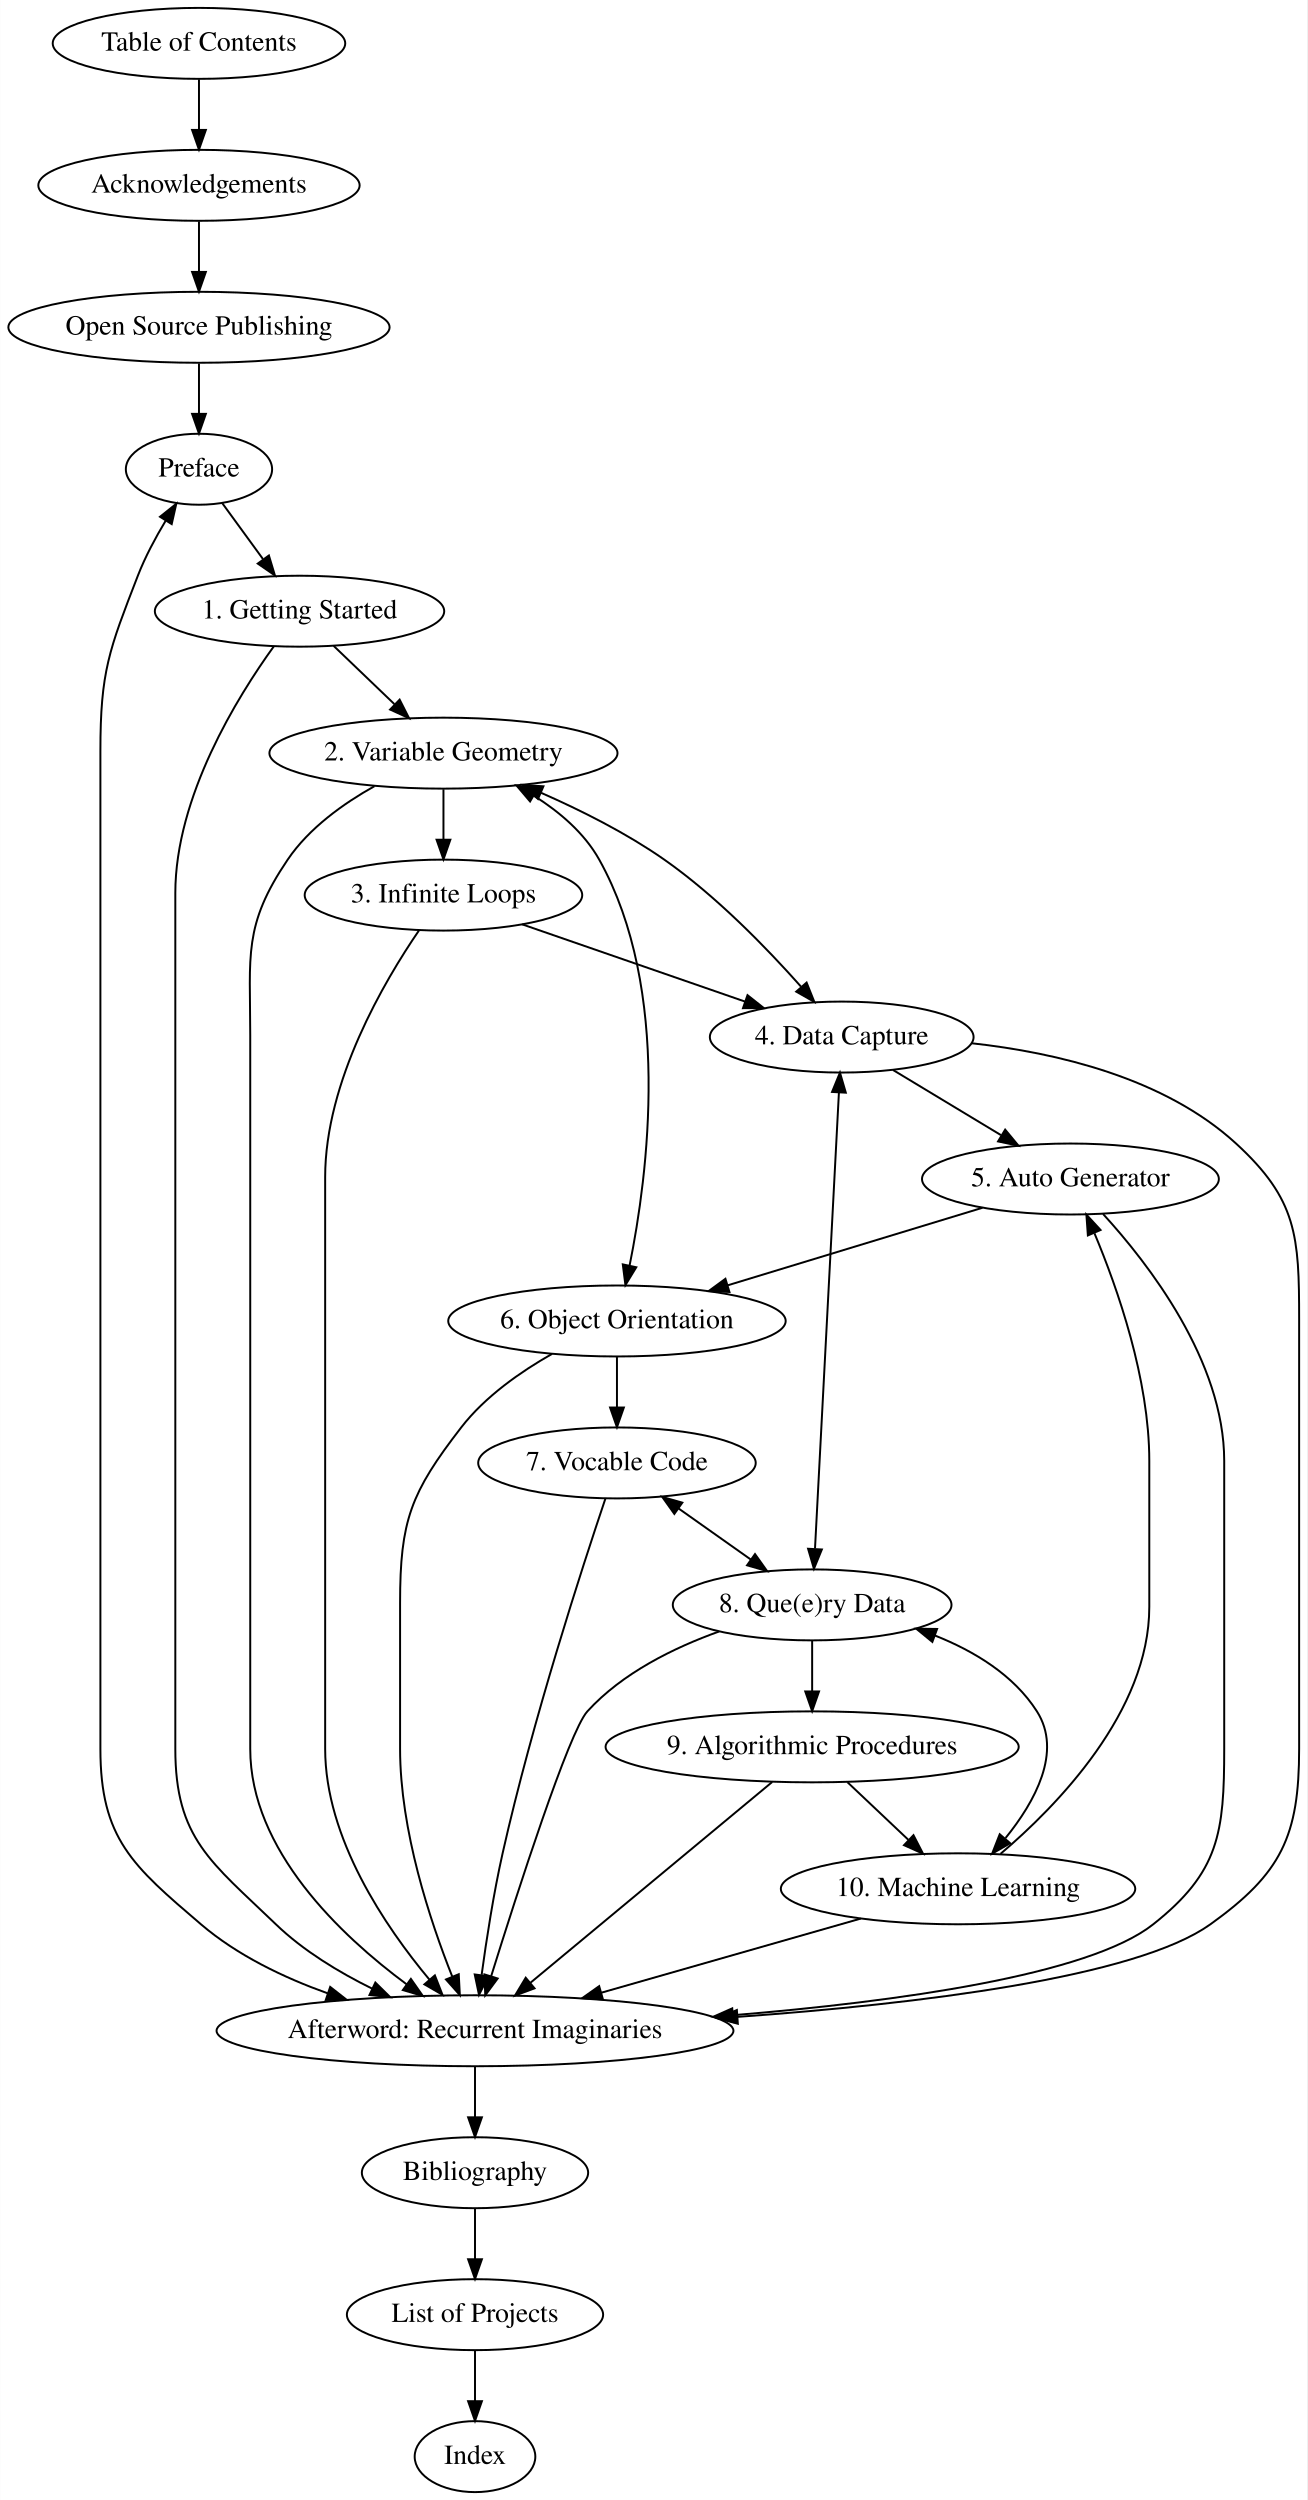
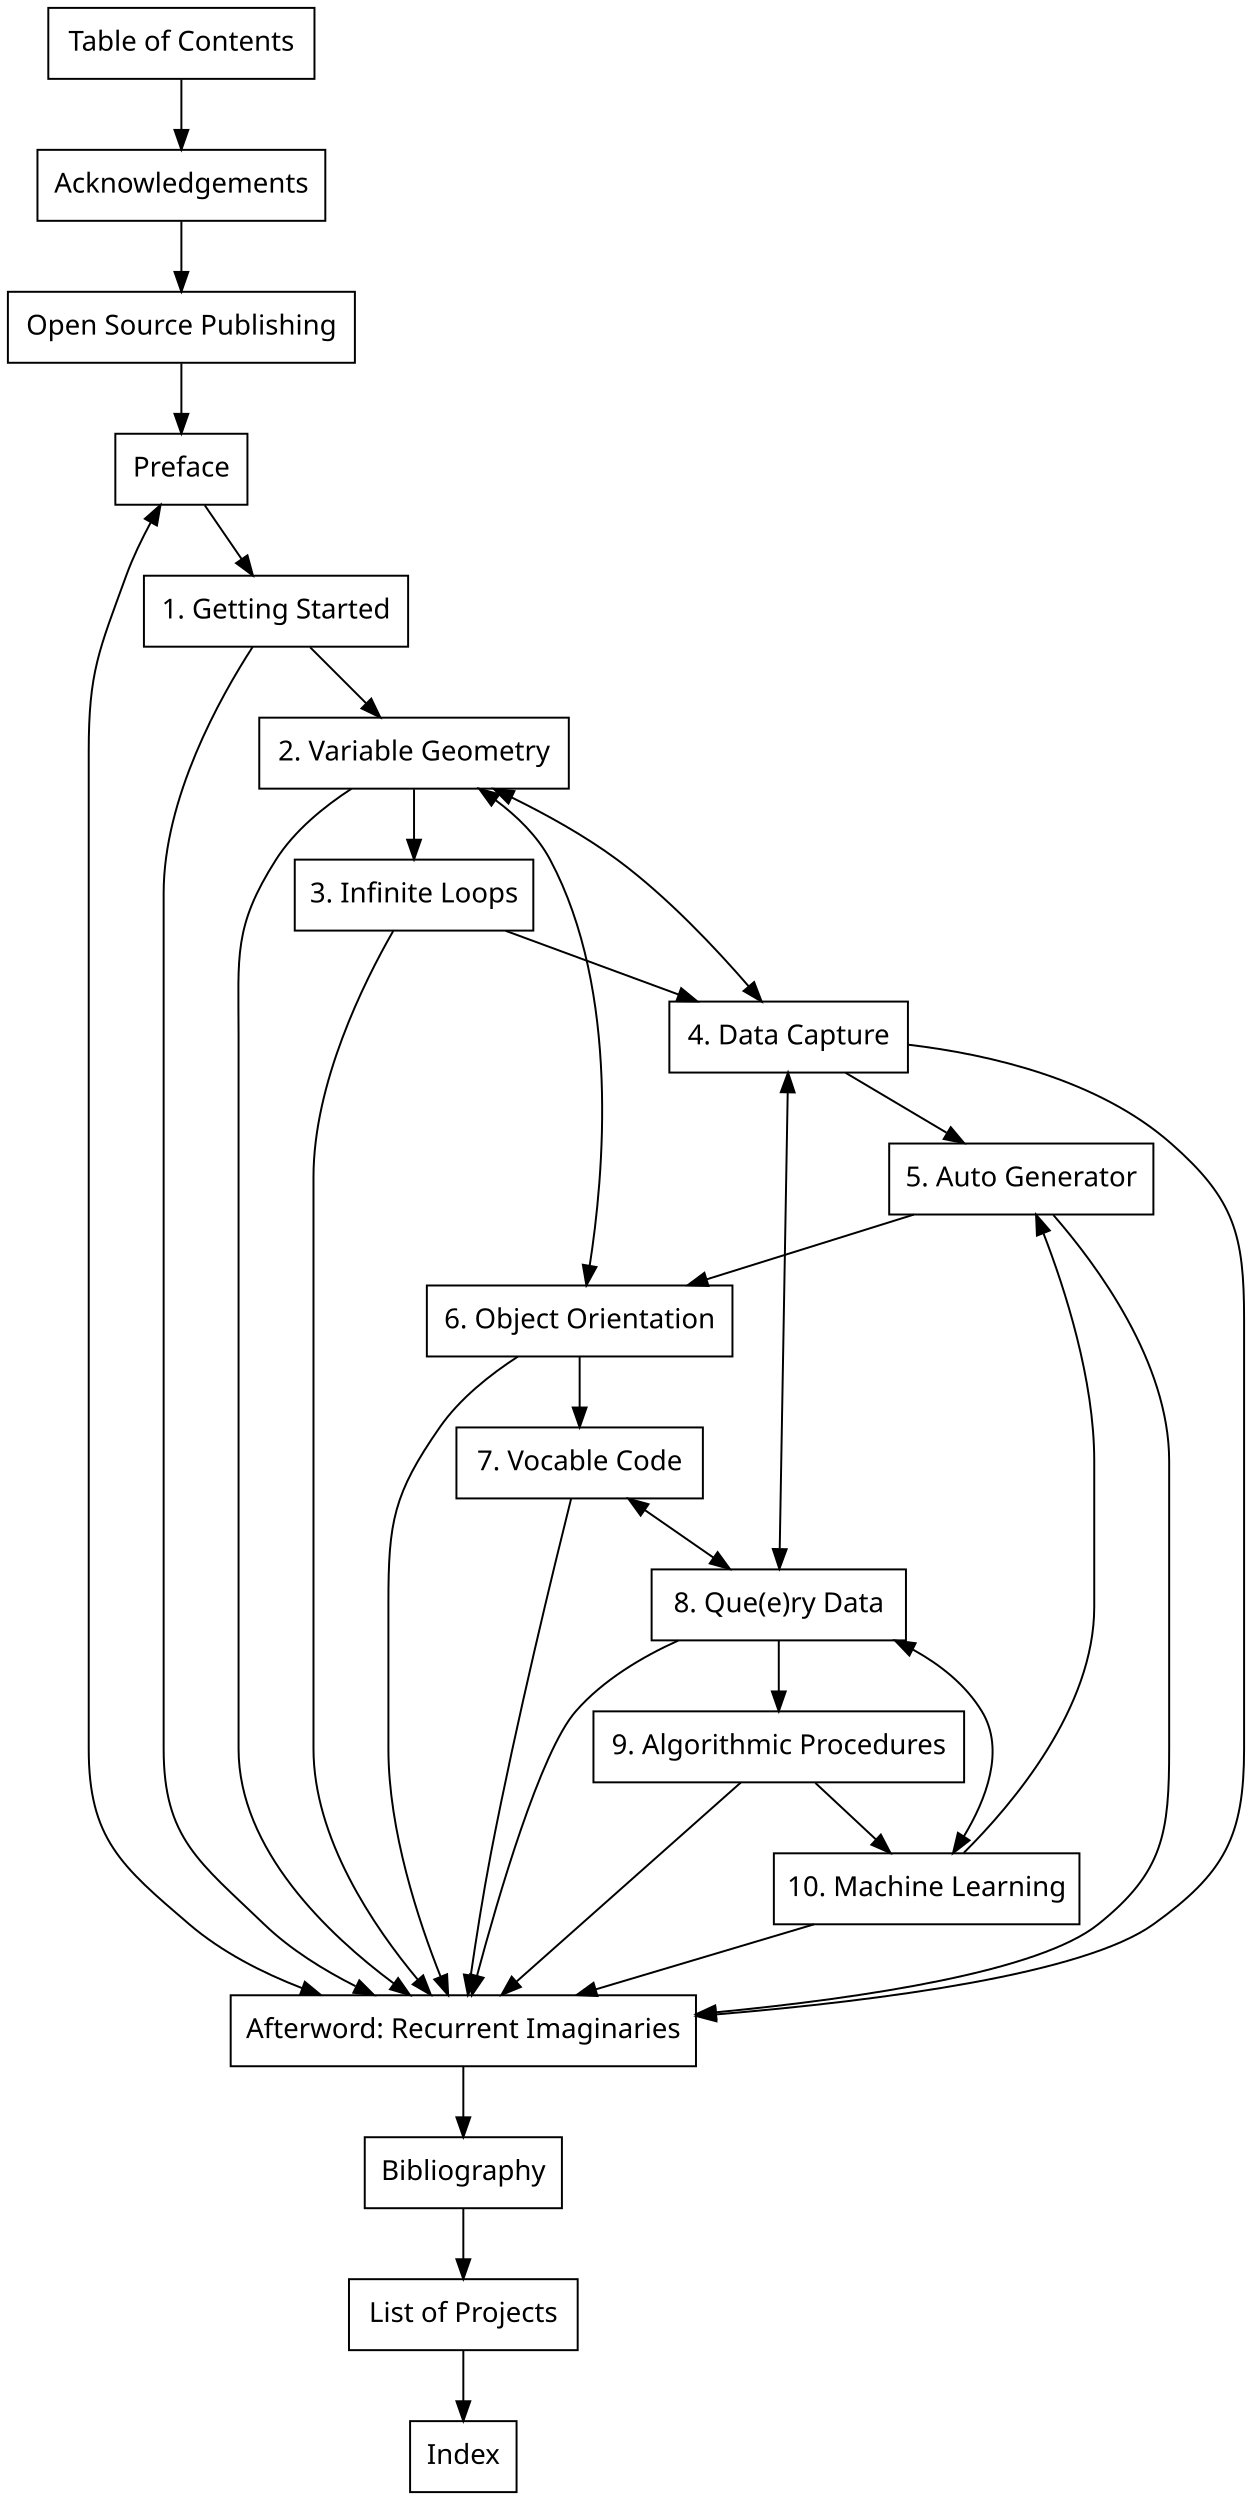
- <svg xmlns="http://www.w3.org/2000/svg" width="663pt" height="1268pt" viewBox="0.00 0.00 662.84 1268.00">
+ <svg xmlns="http://www.w3.org/2000/svg" width="635pt" height="1268pt" viewBox="0.00 0.00 635.00 1268.00">
  <g id="graph0" class="graph" transform="scale(1 1) rotate(0) translate(4 1264)">
-     <polygon fill="white" stroke="none" points="-4,4 -4,-1264 658.841,-1264 658.841,4 -4,4" />
+     <polygon fill="white" stroke="transparent" points="-4,4 -4,-1264 631,-1264 631,4 -4,4" />
    <g id="node1" class="node">
-       <ellipse fill="none" stroke="black" cx="96.841" cy="-1242" rx="74.187" ry="18" />
-       <text text-anchor="middle" x="96.841" y="-1238.3" font-family="Times,serif" font-size="14.00">Table of Contents</text>
+       <polygon fill="none" stroke="black" points="155.5,-1260 20.5,-1260 20.5,-1224 155.5,-1224 155.5,-1260" />
+       <text text-anchor="middle" x="88" y="-1238.3" font-family="Hershey-Noailles-help-me" font-size="14.00">Table of Contents</text>
    </g>
    <g id="node2" class="node">
-       <ellipse fill="none" stroke="black" cx="96.841" cy="-1170" rx="81.486" ry="18" />
-       <text text-anchor="middle" x="96.841" y="-1166.3" font-family="Times,serif" font-size="14.00">Acknowledgements</text>
+       <polygon fill="none" stroke="black" points="161,-1188 15,-1188 15,-1152 161,-1152 161,-1188" />
+       <text text-anchor="middle" x="88" y="-1166.3" font-family="Hershey-Noailles-help-me" font-size="14.00">Acknowledgements</text>
    </g>
    <g id="edge1" class="edge">
-       <path fill="none" stroke="black" d="M96.841,-1223.7C96.841,-1215.98 96.841,-1206.71 96.841,-1198.11" />
-       <polygon fill="black" stroke="black" points="100.342,-1198.1 96.841,-1188.1 93.341,-1198.1 100.342,-1198.1" />
+       <path fill="none" stroke="black" d="M88,-1223.7C88,-1215.98 88,-1206.71 88,-1198.11" />
+       <polygon fill="black" stroke="black" points="91.5,-1198.1 88,-1188.1 84.5,-1198.1 91.5,-1198.1" />
    </g>
    <g id="node3" class="node">
-       <ellipse fill="none" stroke="black" cx="96.841" cy="-1098" rx="96.683" ry="18" />
-       <text text-anchor="middle" x="96.841" y="-1094.3" font-family="Times,serif" font-size="14.00">Open Source Publishing</text>
+       <polygon fill="none" stroke="black" points="176,-1116 0,-1116 0,-1080 176,-1080 176,-1116" />
+       <text text-anchor="middle" x="88" y="-1094.3" font-family="Hershey-Noailles-help-me" font-size="14.00">Open Source Publishing</text>
    </g>
    <g id="edge2" class="edge">
-       <path fill="none" stroke="black" d="M96.841,-1151.7C96.841,-1143.98 96.841,-1134.71 96.841,-1126.11" />
-       <polygon fill="black" stroke="black" points="100.342,-1126.1 96.841,-1116.1 93.341,-1126.1 100.342,-1126.1" />
+       <path fill="none" stroke="black" d="M88,-1151.7C88,-1143.98 88,-1134.71 88,-1126.11" />
+       <polygon fill="black" stroke="black" points="91.5,-1126.1 88,-1116.1 84.5,-1126.1 91.5,-1126.1" />
    </g>
    <g id="node4" class="node">
-       <ellipse fill="none" stroke="black" cx="96.841" cy="-1026" rx="37.093" ry="18" />
-       <text text-anchor="middle" x="96.841" y="-1022.3" font-family="Times,serif" font-size="14.00">Preface</text>
+       <polygon fill="none" stroke="black" points="121.5,-1044 54.5,-1044 54.5,-1008 121.5,-1008 121.5,-1044" />
+       <text text-anchor="middle" x="88" y="-1022.3" font-family="Hershey-Noailles-help-me" font-size="14.00">Preface</text>
    </g>
    <g id="edge3" class="edge">
-       <path fill="none" stroke="black" d="M96.841,-1079.7C96.841,-1071.98 96.841,-1062.71 96.841,-1054.11" />
-       <polygon fill="black" stroke="black" points="100.342,-1054.1 96.841,-1044.1 93.341,-1054.1 100.342,-1054.1" />
+       <path fill="none" stroke="black" d="M88,-1079.7C88,-1071.98 88,-1062.71 88,-1054.11" />
+       <polygon fill="black" stroke="black" points="91.5,-1054.1 88,-1044.1 84.5,-1054.1 91.5,-1054.1" />
    </g>
    <g id="node5" class="node">
-       <ellipse fill="none" stroke="black" cx="147.841" cy="-954" rx="73.387" ry="18" />
-       <text text-anchor="middle" x="147.841" y="-950.3" font-family="Times,serif" font-size="14.00">1. Getting Started</text>
+       <polygon fill="none" stroke="black" points="203,-972 69,-972 69,-936 203,-936 203,-972" />
+       <text text-anchor="middle" x="136" y="-950.3" font-family="Hershey-Noailles-help-me" font-size="14.00">1. Getting Started</text>
    </g>
    <g id="edge4" class="edge">
-       <path fill="none" stroke="black" d="M108.67,-1008.76C114.798,-1000.35 122.421,-989.89 129.31,-980.436" />
-       <polygon fill="black" stroke="black" points="132.306,-982.267 135.365,-972.124 126.648,-978.145 132.306,-982.267" />
+       <path fill="none" stroke="black" d="M99.87,-1007.7C105.5,-999.47 112.35,-989.48 118.57,-980.42" />
+       <polygon fill="black" stroke="black" points="121.5,-982.33 124.27,-972.1 115.73,-978.37 121.5,-982.33" />
    </g>
    <g id="node15" class="node">
-       <ellipse fill="none" stroke="black" cx="236.841" cy="-234" rx="131.077" ry="18" />
-       <text text-anchor="middle" x="236.841" y="-230.3" font-family="Times,serif" font-size="14.00">Afterword: Recurrent Imaginaries</text>
+       <polygon fill="none" stroke="black" points="349,-252 113,-252 113,-216 349,-216 349,-252" />
+       <text text-anchor="middle" x="231" y="-230.3" font-family="Hershey-Noailles-help-me" font-size="14.00">Afterword: Recurrent Imaginaries</text>
    </g>
    <g id="edge18" class="edge">
-       <path fill="none" stroke="black" d="M79.898,-999.809C74.766,-991.271 69.519,-981.489 65.841,-972 51.223,-934.287 46.841,-923.447 46.841,-883 46.841,-883 46.841,-883 46.841,-377 46.841,-331.41 63.19,-317.626 97.841,-288 116.22,-272.287 139.748,-260.978 162.2,-252.954" />
-       <polygon fill="black" stroke="black" points="77.073,-1001.89 85.344,-1008.51 83.007,-998.178 77.073,-1001.89" />
-       <polygon fill="black" stroke="black" points="163.396,-256.244 171.738,-249.713 161.143,-249.616 163.396,-256.244" />
+       <path fill="none" stroke="black" d="M72.42,-998.97C67.9,-990.58 63.3,-981.1 60,-972 46.2,-933.98 41,-923.45 41,-883 41,-883 41,-883 41,-377 41,-331.41 57.35,-317.63 92,-288 108.44,-273.95 128.99,-263.42 149.22,-255.61" />
+       <polygon fill="black" stroke="black" points="69.47,-1000.87 77.41,-1007.89 75.58,-997.45 69.47,-1000.87" />
+       <polygon fill="black" stroke="black" points="150.6,-258.83 158.78,-252.1 148.19,-252.26 150.6,-258.83" />
    </g>
    <g id="node6" class="node">
-       <ellipse fill="none" stroke="black" cx="220.841" cy="-882" rx="88.284" ry="18" />
-       <text text-anchor="middle" x="220.841" y="-878.3" font-family="Times,serif" font-size="14.00">2. Variable Geometry</text>
+       <polygon fill="none" stroke="black" points="284.5,-900 127.5,-900 127.5,-864 284.5,-864 284.5,-900" />
+       <text text-anchor="middle" x="206" y="-878.3" font-family="Hershey-Noailles-help-me" font-size="14.00">2. Variable Geometry</text>
    </g>
    <g id="edge5" class="edge">
-       <path fill="none" stroke="black" d="M165.141,-936.411C174.347,-927.583 185.831,-916.572 195.976,-906.844" />
-       <polygon fill="black" stroke="black" points="198.617,-909.16 203.413,-899.713 193.772,-904.108 198.617,-909.16" />
+       <path fill="none" stroke="black" d="M153.3,-935.7C161.86,-927.14 172.34,-916.66 181.7,-907.3" />
+       <polygon fill="black" stroke="black" points="184.3,-909.65 188.9,-900.1 179.35,-904.7 184.3,-909.65" />
    </g>
    <g id="edge20" class="edge">
-       <path fill="none" stroke="black" d="M134.788,-936.147C116.335,-910.588 84.841,-859.816 84.841,-811 84.841,-811 84.841,-811 84.841,-377 84.841,-331.41 103.012,-319.633 135.841,-288 149.738,-274.61 167.691,-263.734 184.598,-255.398" />
-       <polygon fill="black" stroke="black" points="186.302,-258.464 193.85,-251.029 183.313,-252.134 186.302,-258.464" />
+       <path fill="none" stroke="black" d="M124.19,-935.96C107.49,-910.16 79,-859.08 79,-811 79,-811 79,-811 79,-377 79,-331.41 97.17,-319.63 130,-288 143.23,-275.25 160.14,-264.78 176.32,-256.61" />
+       <polygon fill="black" stroke="black" points="178.25,-259.57 185.73,-252.07 175.21,-253.27 178.25,-259.57" />
    </g>
    <g id="node7" class="node">
-       <ellipse fill="none" stroke="black" cx="220.841" cy="-810" rx="70.388" ry="18" />
-       <text text-anchor="middle" x="220.841" y="-806.3" font-family="Times,serif" font-size="14.00">3. Infinite Loops</text>
+       <polygon fill="none" stroke="black" points="266.5,-828 145.5,-828 145.5,-792 266.5,-792 266.5,-828" />
+       <text text-anchor="middle" x="206" y="-806.3" font-family="Hershey-Noailles-help-me" font-size="14.00">3. Infinite Loops</text>
    </g>
    <g id="edge6" class="edge">
-       <path fill="none" stroke="black" d="M220.841,-863.697C220.841,-855.983 220.841,-846.712 220.841,-838.112" />
-       <polygon fill="black" stroke="black" points="224.342,-838.104 220.841,-828.104 217.342,-838.104 224.342,-838.104" />
+       <path fill="none" stroke="black" d="M206,-863.7C206,-855.98 206,-846.71 206,-838.11" />
+       <polygon fill="black" stroke="black" points="209.5,-838.1 206,-828.1 202.5,-838.1 209.5,-838.1" />
    </g>
    <g id="node8" class="node">
-       <ellipse fill="none" stroke="black" cx="422.841" cy="-738" rx="66.888" ry="18" />
-       <text text-anchor="middle" x="422.841" y="-734.3" font-family="Times,serif" font-size="14.00">4. Data Capture</text>
+       <polygon fill="none" stroke="black" points="456.5,-756 335.5,-756 335.5,-720 456.5,-720 456.5,-756" />
+       <text text-anchor="middle" x="396" y="-734.3" font-family="Hershey-Noailles-help-me" font-size="14.00">4. Data Capture</text>
    </g>
    <g id="edge30" class="edge">
-       <path fill="none" stroke="black" d="M270.346,-861.892C290.575,-853.006 313.675,-841.422 332.841,-828 359.302,-809.471 385.049,-782.876 402.178,-763.587" />
-       <polygon fill="black" stroke="black" points="268.79,-858.75 260.978,-865.907 271.548,-865.184 268.79,-858.75" />
-       <polygon fill="black" stroke="black" points="405.026,-765.647 408.968,-755.813 399.754,-761.042 405.026,-765.647" />
+       <path fill="none" stroke="black" d="M255.41,-859.59C273.05,-850.93 292.61,-840.1 309,-828 334.4,-809.25 359.15,-782.9 375.72,-763.75" />
+       <polygon fill="black" stroke="black" points="253.88,-856.44 246.38,-863.92 256.91,-862.75 253.88,-856.44" />
+       <polygon fill="black" stroke="black" points="378.48,-765.9 382.29,-756.02 373.14,-761.37 378.48,-765.9" />
    </g>
    <g id="node10" class="node">
-       <ellipse fill="none" stroke="black" cx="308.841" cy="-594" rx="85.585" ry="18" />
-       <text text-anchor="middle" x="308.841" y="-590.3" font-family="Times,serif" font-size="14.00">6. Object Orientation</text>
+       <polygon fill="none" stroke="black" points="367.5,-612 212.5,-612 212.5,-576 367.5,-576 367.5,-612" />
+       <text text-anchor="middle" x="290" y="-590.3" font-family="Hershey-Noailles-help-me" font-size="14.00">6. Object Orientation</text>
    </g>
    <g id="edge19" class="edge">
-       <path fill="none" stroke="black" d="M266.85,-860.327C279.762,-852.173 292.318,-841.474 299.841,-828 336.748,-761.902 324.537,-668.038 315.274,-622.245" />
-       <polygon fill="black" stroke="black" points="264.767,-857.491 257.911,-865.569 268.308,-863.53 264.767,-857.491" />
-       <polygon fill="black" stroke="black" points="318.64,-621.247 313.13,-612.198 311.794,-622.708 318.64,-621.247" />
+       <path fill="none" stroke="black" d="M247.32,-858.19C258.16,-850.12 268.6,-840 275,-828 310.68,-761.12 302.24,-667.61 295.09,-622.07" />
+       <polygon fill="black" stroke="black" points="245.23,-855.38 239.02,-863.96 249.23,-861.13 245.23,-855.38" />
+       <polygon fill="black" stroke="black" points="298.52,-621.37 293.42,-612.08 291.62,-622.52 298.52,-621.37" />
    </g>
    <g id="edge21" class="edge">
-       <path fill="none" stroke="black" d="M185.843,-865.245C170.106,-856.447 152.674,-844.002 141.841,-828 119.167,-794.506 122.841,-779.447 122.841,-739 122.841,-739 122.841,-739 122.841,-377 122.841,-325.706 168.634,-282.391 202.173,-257.546" />
-       <polygon fill="black" stroke="black" points="204.323,-260.311 210.401,-251.633 200.238,-254.627 204.323,-260.311" />
+       <path fill="none" stroke="black" d="M174.25,-863.94C160.49,-854.99 145.41,-842.79 136,-828 114.29,-793.87 117,-779.45 117,-739 117,-739 117,-739 117,-377 117,-326 162.27,-282.88 195.76,-257.97" />
+       <polygon fill="black" stroke="black" points="197.92,-260.73 203.98,-252.04 193.83,-255.05 197.92,-260.73" />
    </g>
    <g id="edge7" class="edge">
-       <path fill="none" stroke="black" d="M260.75,-795.17C293.225,-783.916 339.198,-767.985 373.893,-755.962" />
-       <polygon fill="black" stroke="black" points="375.057,-759.263 383.36,-752.682 372.765,-752.649 375.057,-759.263" />
+       <path fill="none" stroke="black" d="M252.48,-791.88C278.92,-782.14 312.2,-769.87 340.06,-759.61" />
+       <polygon fill="black" stroke="black" points="341.5,-762.81 349.67,-756.07 339.08,-756.24 341.5,-762.81" />
    </g>
    <g id="edge22" class="edge">
-       <path fill="none" stroke="black" d="M208.409,-792.051C190.835,-766.368 160.841,-715.441 160.841,-667 160.841,-667 160.841,-667 160.841,-377 160.841,-331.641 191.358,-286.749 213.716,-259.946" />
-       <polygon fill="black" stroke="black" points="216.486,-262.093 220.351,-252.228 211.178,-257.53 216.486,-262.093" />
+       <path fill="none" stroke="black" d="M195.43,-791.79C180.49,-765.77 155,-714.41 155,-667 155,-667 155,-667 155,-377 155,-331.64 185.52,-286.75 207.88,-259.95" />
+       <polygon fill="black" stroke="black" points="210.64,-262.09 214.51,-252.23 205.34,-257.53 210.64,-262.09" />
    </g>
    <g id="node9" class="node">
-       <ellipse fill="none" stroke="black" cx="538.841" cy="-666" rx="75.287" ry="18" />
-       <text text-anchor="middle" x="538.841" y="-662.3" font-family="Times,serif" font-size="14.00">5. Auto Generator</text>
+       <polygon fill="none" stroke="black" points="581,-684 447,-684 447,-648 581,-648 581,-684" />
+       <text text-anchor="middle" x="514" y="-662.3" font-family="Hershey-Noailles-help-me" font-size="14.00">5. Auto Generator</text>
    </g>
    <g id="edge8" class="edge">
-       <path fill="none" stroke="black" d="M448.874,-721.291C465.029,-711.542 485.995,-698.89 503.623,-688.252" />
-       <polygon fill="black" stroke="black" points="505.741,-691.062 512.494,-682.899 502.124,-685.069 505.741,-691.062" />
+       <path fill="none" stroke="black" d="M424.87,-719.88C440.29,-710.72 459.48,-699.34 476.1,-689.48" />
+       <polygon fill="black" stroke="black" points="478.21,-692.3 485.02,-684.19 474.64,-686.28 478.21,-692.3" />
    </g>
    <g id="node12" class="node">
-       <ellipse fill="none" stroke="black" cx="407.841" cy="-450" rx="70.688" ry="18" />
-       <text text-anchor="middle" x="407.841" y="-446.3" font-family="Times,serif" font-size="14.00">8. Que(e)ry Data</text>
+       <polygon fill="none" stroke="black" points="455.5,-468 326.5,-468 326.5,-432 455.5,-432 455.5,-468" />
+       <text text-anchor="middle" x="391" y="-446.3" font-family="Hershey-Noailles-help-me" font-size="14.00">8. Que(e)ry Data</text>
    </g>
    <g id="edge31" class="edge">
-       <path fill="none" stroke="black" d="M421.41,-709.702C418.551,-655.194 412.164,-533.412 409.291,-478.631" />
-       <polygon fill="black" stroke="black" points="417.929,-710.163 421.948,-719.966 424.919,-709.796 417.929,-710.163" />
-       <polygon fill="black" stroke="black" points="412.768,-478.109 408.749,-468.306 405.778,-478.476 412.768,-478.109" />
+       <path fill="none" stroke="black" d="M395.52,-709.7C394.57,-655.19 392.44,-533.41 391.48,-478.63" />
+       <polygon fill="black" stroke="black" points="392.03,-710.03 395.7,-719.97 399.03,-709.91 392.03,-710.03" />
+       <polygon fill="black" stroke="black" points="394.98,-478.24 391.3,-468.31 387.98,-478.37 394.98,-478.24" />
    </g>
    <g id="edge23" class="edge">
-       <path fill="none" stroke="black" d="M488.805,-734.856C531.849,-730.107 586.578,-717.268 622.841,-684 653.816,-655.584 654.841,-637.035 654.841,-595 654.841,-595 654.841,-595 654.841,-377 654.841,-332.676 645.867,-313.823 609.841,-288 572.052,-260.913 461.196,-247.565 370.084,-241.051" />
-       <polygon fill="black" stroke="black" points="370.143,-237.547 359.925,-240.347 369.659,-244.53 370.143,-237.547" />
+       <path fill="none" stroke="black" d="M456.8,-734.11C498.73,-729.12 553.31,-716.3 590,-684 622.16,-655.7 627,-637.84 627,-595 627,-595 627,-595 627,-377 627,-332.47 617.19,-313.94 581,-288 545.93,-262.85 444,-249.35 359.13,-242.28" />
+       <polygon fill="black" stroke="black" points="359.38,-238.79 349.13,-241.47 358.82,-245.76 359.38,-238.79" />
    </g>
    <g id="edge9" class="edge">
-       <path fill="none" stroke="black" d="M494.222,-651.42C457.371,-640.205 404.853,-624.221 365.118,-612.128" />
-       <polygon fill="black" stroke="black" points="365.894,-608.705 355.309,-609.142 363.856,-615.402 365.894,-608.705" />
+       <path fill="none" stroke="black" d="M459.49,-647.97C427.78,-638.06 387.64,-625.51 354.39,-615.12" />
+       <polygon fill="black" stroke="black" points="355.34,-611.75 344.75,-612.11 353.26,-618.43 355.34,-611.75" />
    </g>
    <g id="edge24" class="edge">
-       <path fill="none" stroke="black" d="M555.383,-648.272C578.279,-623.264 616.841,-573.629 616.841,-523 616.841,-523 616.841,-523 616.841,-377 616.841,-334.331 614.296,-314.485 580.841,-288 548.119,-262.095 450.552,-248.714 367.647,-241.885" />
-       <polygon fill="black" stroke="black" points="367.861,-238.391 357.615,-241.084 367.304,-245.369 367.861,-238.391" />
+       <path fill="none" stroke="black" d="M530.27,-647.73C552.33,-622.45 589,-572.91 589,-523 589,-523 589,-523 589,-377 589,-334.33 586.32,-314.66 553,-288 523.2,-264.16 435.61,-250.74 359.3,-243.37" />
+       <polygon fill="black" stroke="black" points="359.38,-239.86 349.09,-242.41 358.72,-246.83 359.38,-239.86" />
    </g>
    <g id="node11" class="node">
-       <ellipse fill="none" stroke="black" cx="308.841" cy="-522" rx="70.388" ry="18" />
-       <text text-anchor="middle" x="308.841" y="-518.3" font-family="Times,serif" font-size="14.00">7. Vocable Code</text>
+       <polygon fill="none" stroke="black" points="352.5,-540 227.5,-540 227.5,-504 352.5,-504 352.5,-540" />
+       <text text-anchor="middle" x="290" y="-518.3" font-family="Hershey-Noailles-help-me" font-size="14.00">7. Vocable Code</text>
    </g>
    <g id="edge10" class="edge">
-       <path fill="none" stroke="black" d="M308.841,-575.697C308.841,-567.983 308.841,-558.712 308.841,-550.112" />
-       <polygon fill="black" stroke="black" points="312.342,-550.104 308.841,-540.104 305.342,-550.104 312.342,-550.104" />
+       <path fill="none" stroke="black" d="M290,-575.7C290,-567.98 290,-558.71 290,-550.11" />
+       <polygon fill="black" stroke="black" points="293.5,-550.1 290,-540.1 286.5,-550.1 293.5,-550.1" />
    </g>
    <g id="edge25" class="edge">
-       <path fill="none" stroke="black" d="M275.899,-577.301C260.069,-568.313 241.954,-555.687 229.841,-540 204.242,-506.847 198.841,-492.886 198.841,-451 198.841,-451 198.841,-451 198.841,-377 198.841,-335.633 214.076,-289.722 225.253,-261.605" />
-       <polygon fill="black" stroke="black" points="228.598,-262.673 229.152,-252.093 222.121,-260.019 228.598,-262.673" />
+       <path fill="none" stroke="black" d="M258.65,-575.93C244.71,-566.91 229.18,-554.66 219,-540 195.5,-506.15 193,-492.21 193,-451 193,-451 193,-451 193,-377 193,-335.63 208.23,-289.72 219.41,-261.61" />
+       <polygon fill="black" stroke="black" points="222.76,-262.67 223.31,-252.09 216.28,-260.02 222.76,-262.67" />
    </g>
    <g id="edge11" class="edge">
-       <path fill="none" stroke="black" d="M340.052,-498.932C351.778,-490.641 365.098,-481.223 376.808,-472.943" />
-       <polygon fill="black" stroke="black" points="337.947,-496.134 331.803,-504.765 341.989,-501.849 337.947,-496.134" />
-       <polygon fill="black" stroke="black" points="378.86,-475.778 385.005,-467.147 374.819,-470.063 378.86,-475.778" />
+       <path fill="none" stroke="black" d="M323.13,-498.04C334.31,-490.29 346.78,-481.65 357.95,-473.91" />
+       <polygon fill="black" stroke="black" points="320.93,-495.3 314.71,-503.88 324.92,-501.06 320.93,-495.3" />
+       <polygon fill="black" stroke="black" points="359.97,-476.76 366.2,-468.19 355.98,-471.01 359.97,-476.76" />
    </g>
    <g id="edge26" class="edge">
-       <path fill="none" stroke="black" d="M302.953,-503.806C291.499,-469.82 266.015,-391.482 250.841,-324 246.238,-303.527 242.615,-280.07 240.208,-262.379" />
-       <polygon fill="black" stroke="black" points="243.642,-261.646 238.87,-252.187 236.702,-262.558 243.642,-261.646" />
+       <path fill="none" stroke="black" d="M285.69,-503.96C277.18,-469.91 257.91,-391 245,-324 241.03,-303.39 237.38,-279.94 234.8,-262.29" />
+       <polygon fill="black" stroke="black" points="238.22,-261.52 233.34,-252.12 231.3,-262.52 238.22,-261.52" />
    </g>
    <g id="node13" class="node">
-       <ellipse fill="none" stroke="black" cx="407.841" cy="-378" rx="104.782" ry="18" />
-       <text text-anchor="middle" x="407.841" y="-374.3" font-family="Times,serif" font-size="14.00">9. Algorithmic Procedures</text>
+       <polygon fill="none" stroke="black" points="485,-396 297,-396 297,-360 485,-360 485,-396" />
+       <text text-anchor="middle" x="391" y="-374.3" font-family="Hershey-Noailles-help-me" font-size="14.00">9. Algorithmic Procedures</text>
    </g>
    <g id="edge12" class="edge">
-       <path fill="none" stroke="black" d="M407.841,-431.697C407.841,-423.983 407.841,-414.712 407.841,-406.112" />
-       <polygon fill="black" stroke="black" points="411.342,-406.104 407.841,-396.104 404.342,-406.104 411.342,-406.104" />
+       <path fill="none" stroke="black" d="M391,-431.7C391,-423.98 391,-414.71 391,-406.11" />
+       <polygon fill="black" stroke="black" points="394.5,-406.1 391,-396.1 387.5,-406.1 394.5,-406.1" />
    </g>
    <g id="node14" class="node">
-       <ellipse fill="none" stroke="black" cx="481.841" cy="-306" rx="89.885" ry="18" />
-       <text text-anchor="middle" x="481.841" y="-302.3" font-family="Times,serif" font-size="14.00">10. Machine Learning</text>
+       <polygon fill="none" stroke="black" points="543.5,-324 388.5,-324 388.5,-288 543.5,-288 543.5,-324" />
+       <text text-anchor="middle" x="466" y="-302.3" font-family="Hershey-Noailles-help-me" font-size="14.00">10. Machine Learning</text>
    </g>
    <g id="edge32" class="edge">
-       <path fill="none" stroke="black" d="M470.086,-434.476C490.085,-426.548 510.087,-414.427 521.841,-396 534.877,-375.564 520.844,-350.169 505.93,-331.743" />
-       <polygon fill="black" stroke="black" points="468.809,-431.216 460.617,-437.936 471.211,-437.791 468.809,-431.216" />
-       <polygon fill="black" stroke="black" points="508.283,-329.11 499.109,-323.809 502.975,-333.674 508.283,-329.11" />
+       <path fill="none" stroke="black" d="M459.11,-427.28C472.97,-419.63 485.8,-409.45 494,-396 505.96,-376.39 496.08,-351.2 484.89,-332.63" />
+       <polygon fill="black" stroke="black" points="457.23,-424.31 449.9,-431.96 460.4,-430.56 457.23,-424.31" />
+       <polygon fill="black" stroke="black" points="487.74,-330.59 479.38,-324.09 481.86,-334.39 487.74,-330.59" />
    </g>
    <g id="edge27" class="edge">
-       <path fill="none" stroke="black" d="M360.709,-436.528C337.83,-428.341 311.535,-415.459 293.841,-396 284.515,-385.744 258.398,-304.558 244.998,-261.543" />
-       <polygon fill="black" stroke="black" points="248.34,-260.505 242.035,-251.99 241.654,-262.578 248.34,-260.505" />
+       <path fill="none" stroke="black" d="M340,-431.91C321.53,-423.57 301.82,-411.83 288,-396 270.15,-375.56 248.68,-302.02 237.9,-261.78" />
+       <polygon fill="black" stroke="black" points="241.27,-260.86 235.33,-252.09 234.51,-262.65 241.27,-260.86" />
    </g>
    <g id="edge13" class="edge">
-       <path fill="none" stroke="black" d="M425.755,-360.055C435.026,-351.285 446.499,-340.432 456.648,-330.831" />
-       <polygon fill="black" stroke="black" points="459.234,-333.204 464.093,-323.789 454.423,-328.118 459.234,-333.204" />
+       <path fill="none" stroke="black" d="M409.54,-359.7C418.8,-351.05 430.16,-340.45 440.26,-331.03" />
+       <polygon fill="black" stroke="black" points="442.75,-333.49 447.67,-324.1 437.98,-328.37 442.75,-333.49" />
    </g>
    <g id="edge28" class="edge">
-       <path fill="none" stroke="black" d="M387.554,-360.153C357.086,-334.852 299.417,-286.964 264.925,-258.321" />
-       <polygon fill="black" stroke="black" points="267.032,-255.521 257.102,-251.825 262.56,-260.906 267.032,-255.521" />
+       <path fill="none" stroke="black" d="M371.7,-359.87C343.35,-334.71 290.33,-287.65 258.09,-259.04" />
+       <polygon fill="black" stroke="black" points="260.17,-256.21 250.37,-252.19 255.52,-261.44 260.17,-256.21" />
    </g>
    <g id="edge29" class="edge">
-       <path fill="none" stroke="black" d="M503.369,-323.714C531.946,-347.965 578.841,-395.857 578.841,-449 578.841,-523 578.841,-523 578.841,-523 578.841,-564.516 562.805,-610.388 551.04,-638.455" />
-       <polygon fill="black" stroke="black" points="547.691,-637.381 546.936,-647.949 554.116,-640.158 547.691,-637.381" />
+       <path fill="none" stroke="black" d="M484.86,-324.27C509.91,-349.18 551,-397.86 551,-449 551,-523 551,-523 551,-523 551,-564.29 536.17,-610.23 525.28,-638.37" />
+       <polygon fill="black" stroke="black" points="521.94,-637.3 521.49,-647.89 528.44,-639.89 521.94,-637.3" />
    </g>
    <g id="edge14" class="edge">
-       <path fill="none" stroke="black" d="M432.557,-290.919C394.653,-280.089 341.978,-265.039 300.822,-253.28" />
-       <polygon fill="black" stroke="black" points="301.736,-249.901 291.16,-250.519 299.813,-256.632 301.736,-249.901" />
+       <path fill="none" stroke="black" d="M408.81,-287.97C375.41,-278.01 333.08,-265.41 298.1,-254.99" />
+       <polygon fill="black" stroke="black" points="299.03,-251.61 288.44,-252.11 297.03,-258.32 299.03,-251.61" />
    </g>
    <g id="node16" class="node">
-       <ellipse fill="none" stroke="black" cx="236.841" cy="-162" rx="57.391" ry="18" />
-       <text text-anchor="middle" x="236.841" y="-158.3" font-family="Times,serif" font-size="14.00">Bibliography</text>
+       <polygon fill="none" stroke="black" points="281,-180 181,-180 181,-144 281,-144 281,-180" />
+       <text text-anchor="middle" x="231" y="-158.3" font-family="Hershey-Noailles-help-me" font-size="14.00">Bibliography</text>
    </g>
    <g id="edge15" class="edge">
-       <path fill="none" stroke="black" d="M236.841,-215.697C236.841,-207.983 236.841,-198.712 236.841,-190.112" />
-       <polygon fill="black" stroke="black" points="240.342,-190.104 236.841,-180.104 233.342,-190.104 240.342,-190.104" />
+       <path fill="none" stroke="black" d="M231,-215.7C231,-207.98 231,-198.71 231,-190.11" />
+       <polygon fill="black" stroke="black" points="234.5,-190.1 231,-180.1 227.5,-190.1 234.5,-190.1" />
    </g>
    <g id="node17" class="node">
-       <ellipse fill="none" stroke="black" cx="236.841" cy="-90" rx="64.989" ry="18" />
-       <text text-anchor="middle" x="236.841" y="-86.3" font-family="Times,serif" font-size="14.00">List of Projects</text>
+       <polygon fill="none" stroke="black" points="289,-108 173,-108 173,-72 289,-72 289,-108" />
+       <text text-anchor="middle" x="231" y="-86.3" font-family="Hershey-Noailles-help-me" font-size="14.00">List of Projects</text>
    </g>
    <g id="edge16" class="edge">
-       <path fill="none" stroke="black" d="M236.841,-143.697C236.841,-135.983 236.841,-126.712 236.841,-118.112" />
-       <polygon fill="black" stroke="black" points="240.342,-118.104 236.841,-108.104 233.342,-118.104 240.342,-118.104" />
+       <path fill="none" stroke="black" d="M231,-143.7C231,-135.98 231,-126.71 231,-118.11" />
+       <polygon fill="black" stroke="black" points="234.5,-118.1 231,-108.1 227.5,-118.1 234.5,-118.1" />
    </g>
    <g id="node18" class="node">
-       <ellipse fill="none" stroke="black" cx="236.841" cy="-18" rx="30.595" ry="18" />
-       <text text-anchor="middle" x="236.841" y="-14.3" font-family="Times,serif" font-size="14.00">Index</text>
+       <polygon fill="none" stroke="black" points="258,-36 204,-36 204,0 258,0 258,-36" />
+       <text text-anchor="middle" x="231" y="-14.3" font-family="Hershey-Noailles-help-me" font-size="14.00">Index</text>
    </g>
    <g id="edge17" class="edge">
-       <path fill="none" stroke="black" d="M236.841,-71.697C236.841,-63.983 236.841,-54.712 236.841,-46.112" />
-       <polygon fill="black" stroke="black" points="240.342,-46.104 236.841,-36.104 233.342,-46.104 240.342,-46.104" />
+       <path fill="none" stroke="black" d="M231,-71.7C231,-63.98 231,-54.71 231,-46.11" />
+       <polygon fill="black" stroke="black" points="234.5,-46.1 231,-36.1 227.5,-46.1 234.5,-46.1" />
    </g>
  </g>
</svg>
